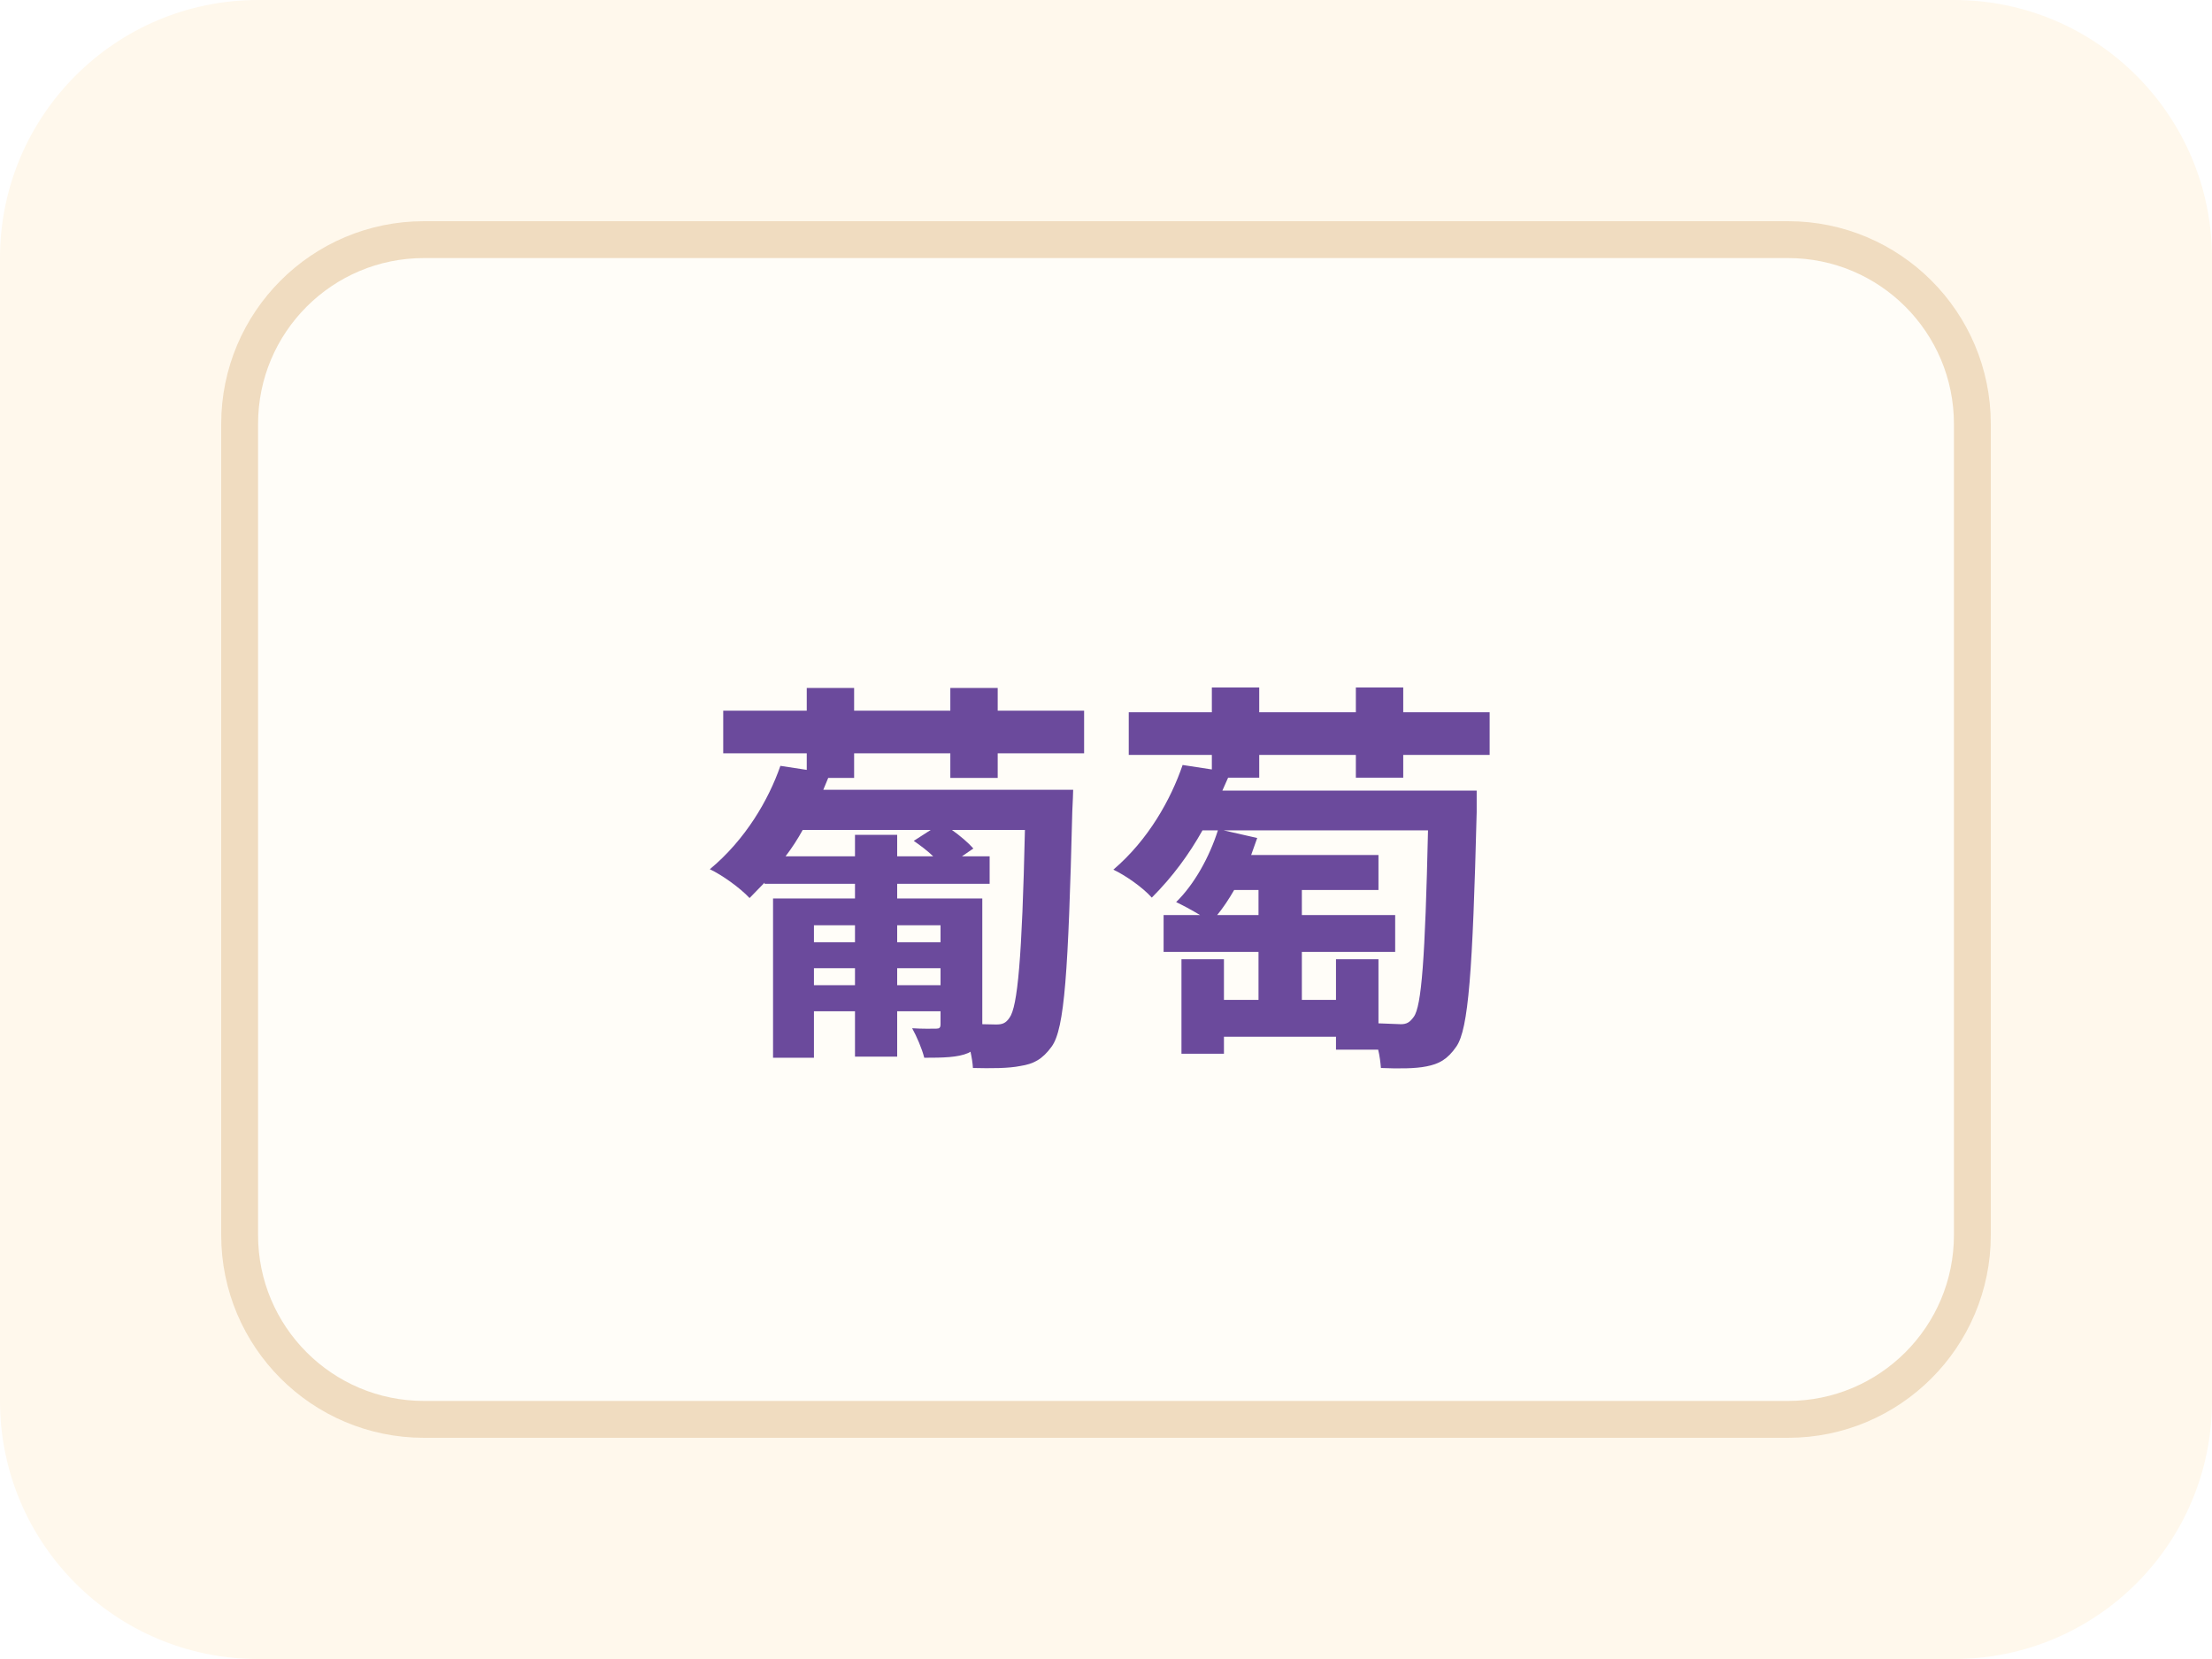
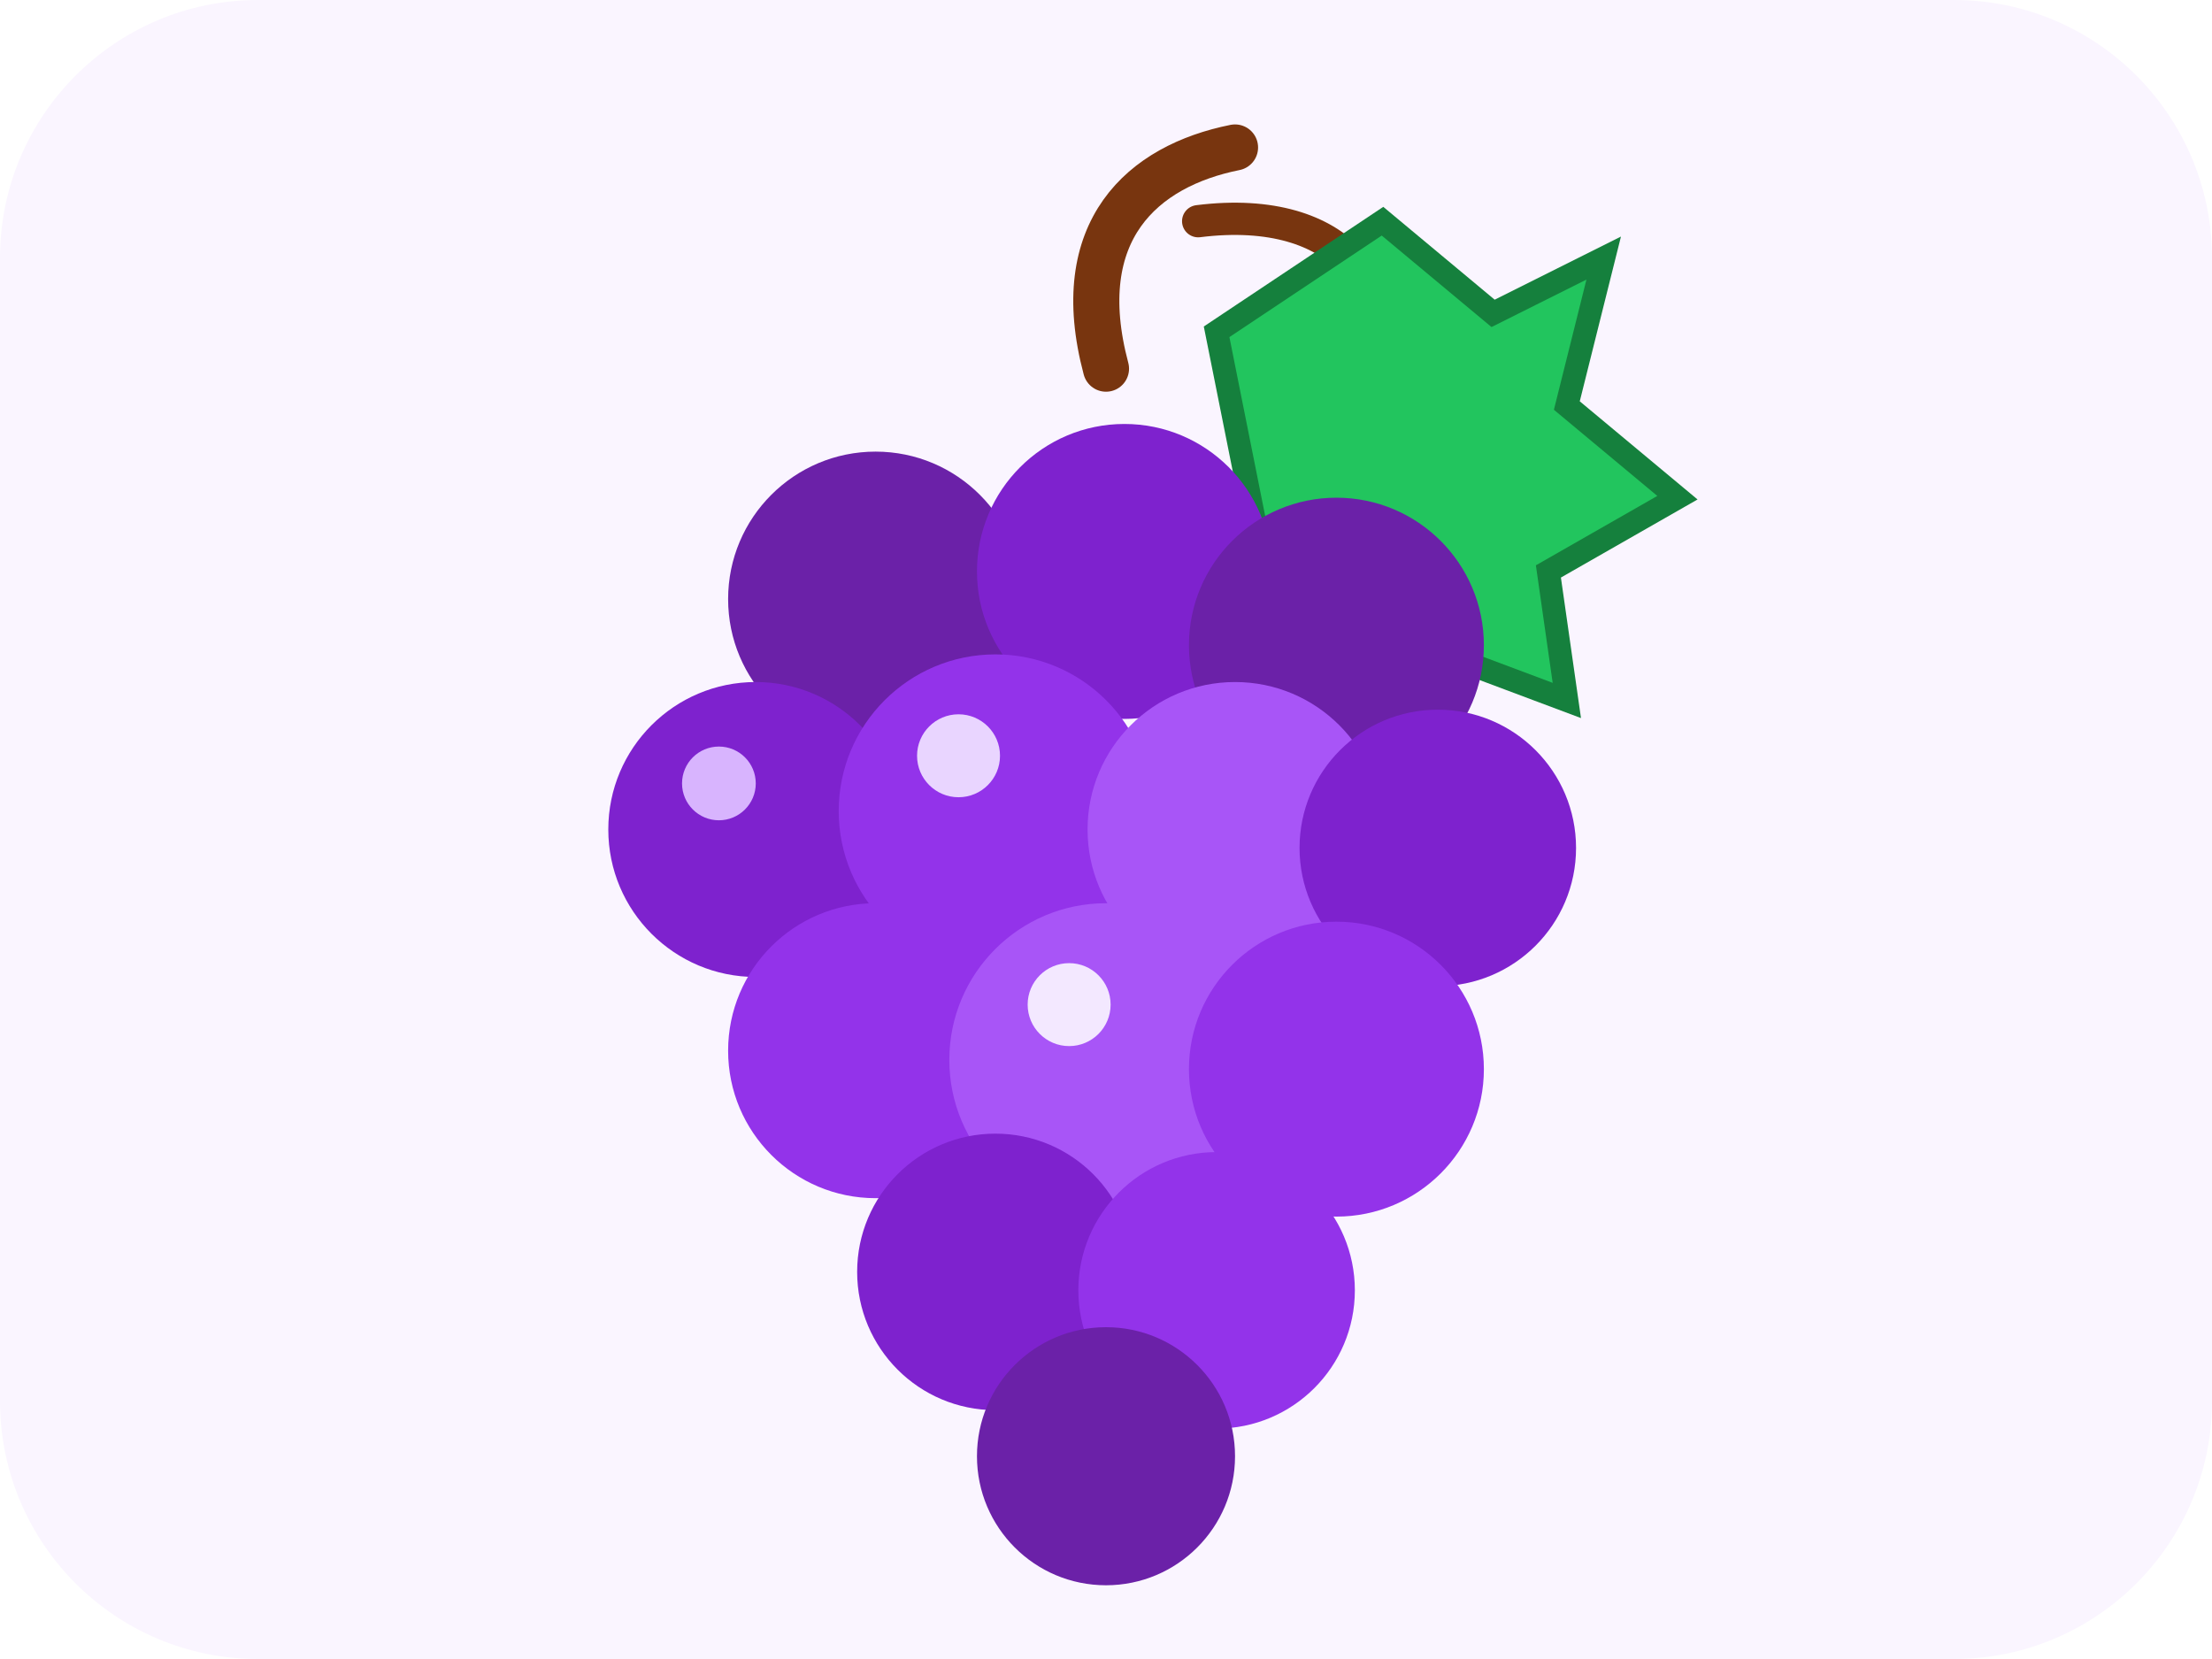
- <svg xmlns="http://www.w3.org/2000/svg" viewBox="0 0 240 180" role="img" aria-label="葡萄">
-   <rect width="240" height="180" rx="28" fill="#fff8ec" />
-   <rect x="26" y="26" width="188" height="128" rx="20" fill="#fffdf8" stroke="#f0dcc0" stroke-width="4" />
-   <text x="120" y="112" text-anchor="middle" font-family="KaiTi, STKaiti, 'Songti SC', serif" font-size="44" font-weight="700" fill="#6b4a9c">葡萄</text>
+ <svg xmlns="http://www.w3.org/2000/svg" viewBox="0 0 240 180">
+   <rect width="240" height="180" rx="28" fill="#faf5ff" />
+   <path d="M120 40c-4-15 4-22 14-24" fill="none" stroke="#78350f" stroke-width="5" stroke-linecap="round" />
+   <path d="M130 24c16-2 22 8 18 16" fill="none" stroke="#78350f" stroke-width="3.5" stroke-linecap="round" />
+   <path d="M132 36l18-12 12 10 12-6-4 16 12 10-14 8 2 14-16-6-10 12-6-16Z" fill="#22c55e" stroke="#15803d" stroke-width="2.5" />
+   <circle cx="95" cy="65" r="16" fill="#6b21a8" />
+   <circle cx="122" cy="62" r="16" fill="#7e22ce" />
+   <circle cx="145" cy="70" r="16" fill="#6b21a8" />
+   <circle cx="82" cy="90" r="16" fill="#7e22ce" />
+   <circle cx="108" cy="88" r="17" fill="#9333ea" />
+   <circle cx="134" cy="90" r="16" fill="#a855f7" />
+   <circle cx="156" cy="92" r="15" fill="#7e22ce" />
+   <circle cx="95" cy="114" r="16" fill="#9333ea" />
+   <circle cx="120" cy="115" r="17" fill="#a855f7" />
+   <circle cx="145" cy="116" r="16" fill="#9333ea" />
+   <circle cx="108" cy="138" r="15" fill="#7e22ce" />
+   <circle cx="132" cy="140" r="15" fill="#9333ea" />
+   <circle cx="120" cy="158" r="14" fill="#6b21a8" />
+   <circle cx="78" cy="85" r="4" fill="#d8b4fe" />
+   <circle cx="104" cy="82" r="4.5" fill="#e9d5ff" />
+   <circle cx="116" cy="109" r="4.5" fill="#f3e8ff" />
</svg>
